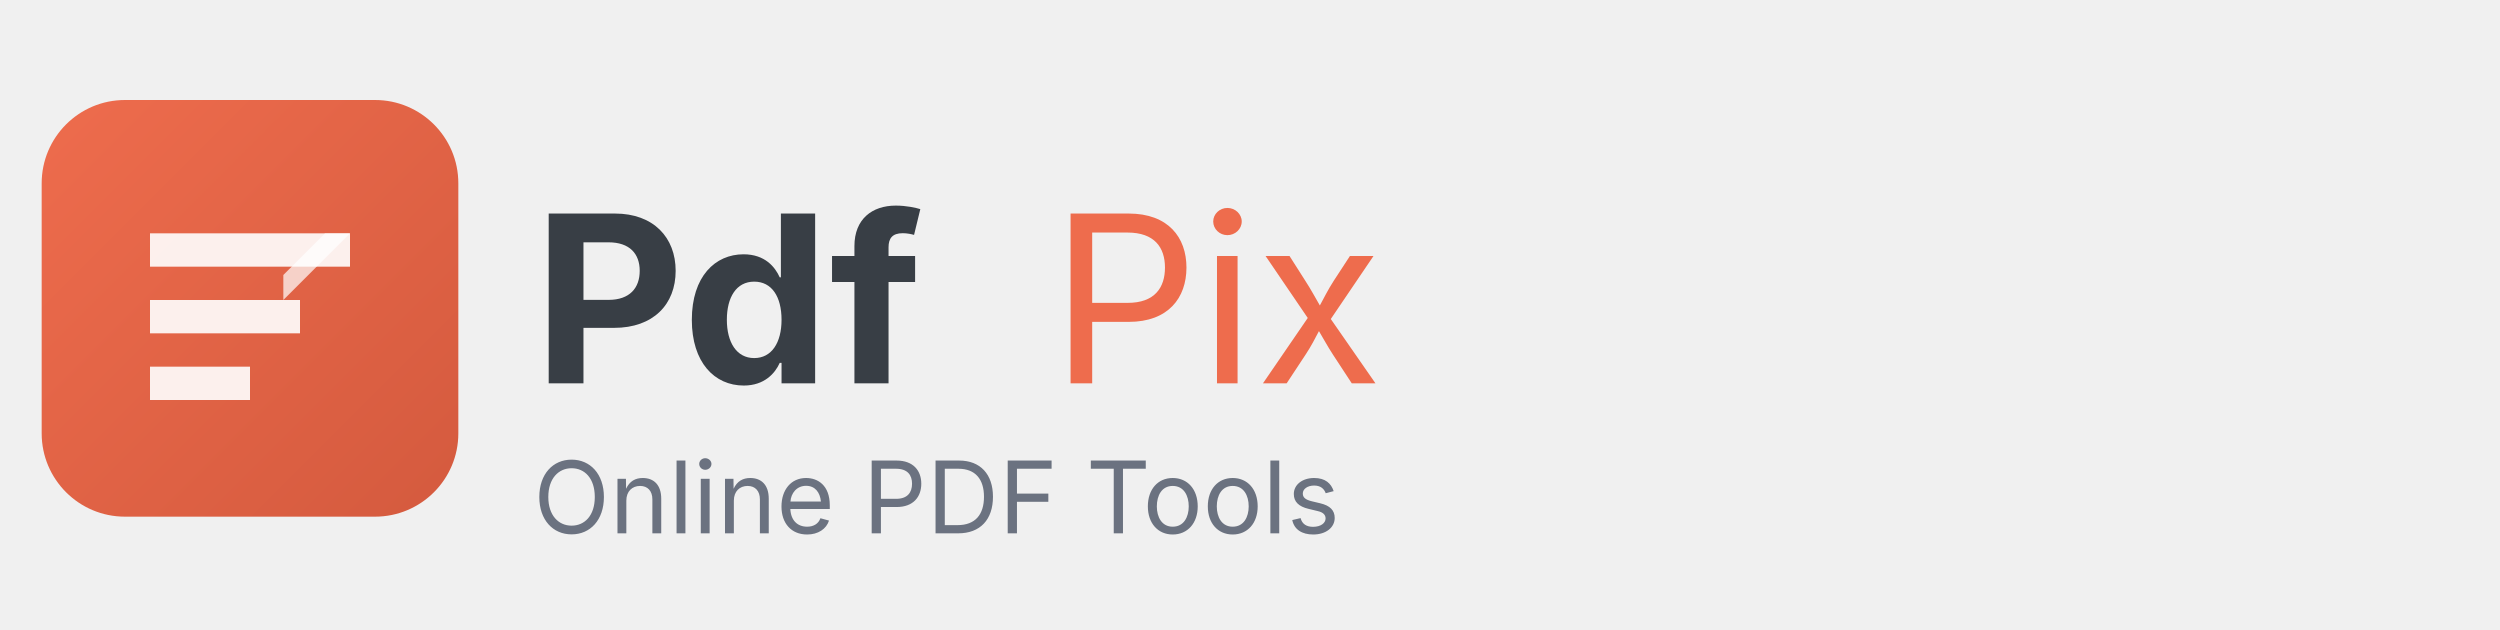
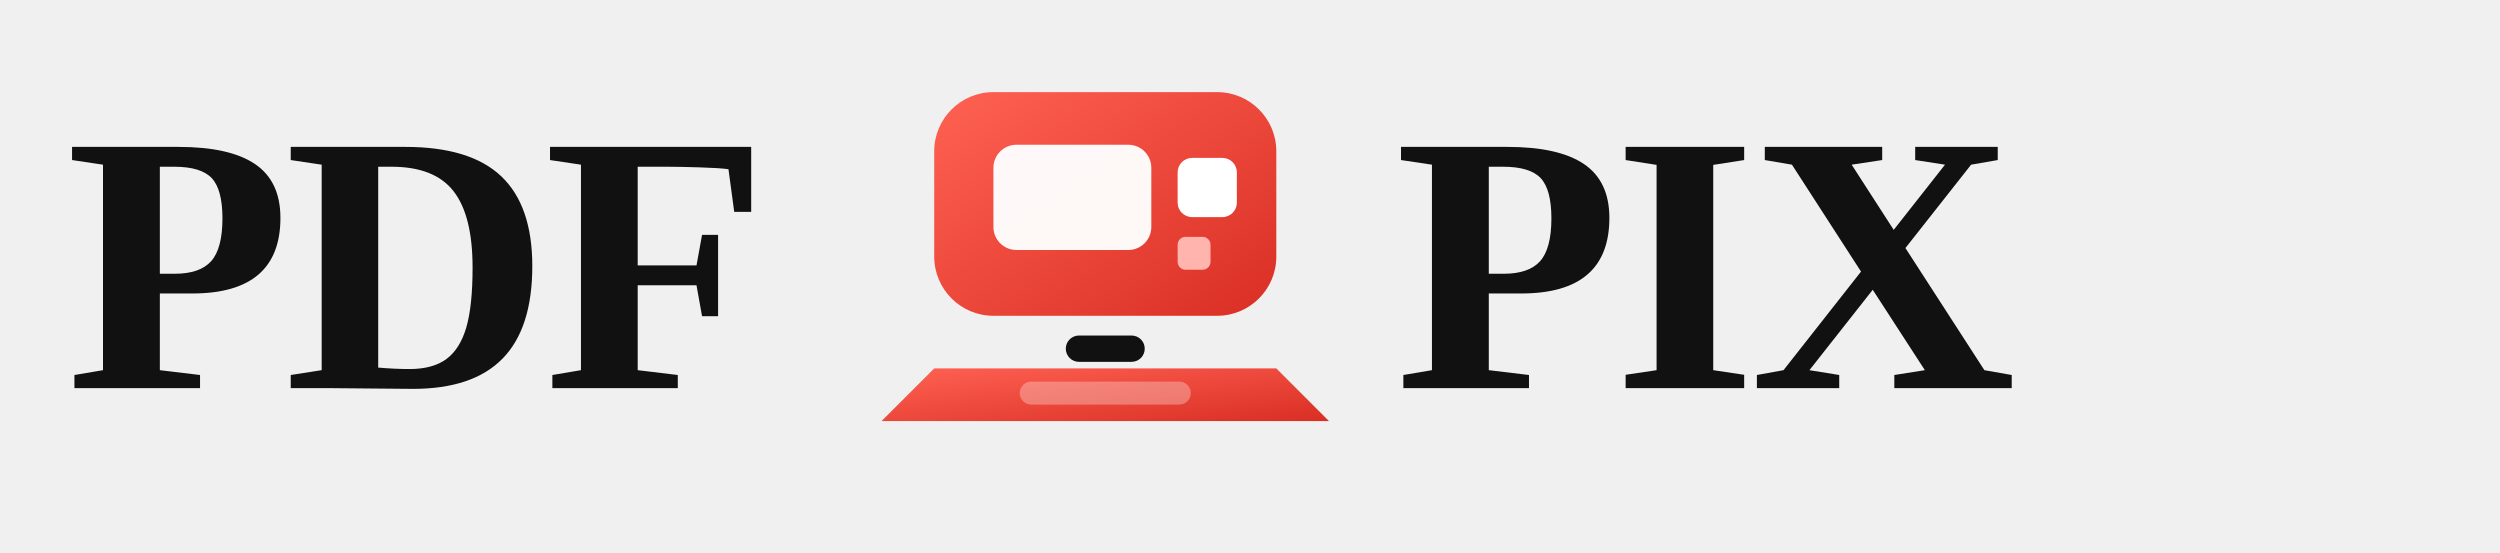
- <svg xmlns="http://www.w3.org/2000/svg" version="1.1" x="0px" y="0px" width="300px" height="75.51px" viewBox="0 0 300 75.51">
+ <svg xmlns="http://www.w3.org/2000/svg" width="380" height="84" viewBox="0 0 380 84" role="img" aria-labelledby="title desc">
  <defs>
-     <linearGradient id="pdfpix-grad" x1="0%" y1="0%" x2="100%" y2="100%">
-       <stop offset="0%" style="stop-color:#ee6c4d;stop-opacity:1" />
-       <stop offset="100%" style="stop-color:#d45a3e;stop-opacity:1" />
+     <linearGradient id="pix-laptop-grad" x1="0%" y1="0%" x2="100%" y2="100%">
+       <stop offset="0%" stop-color="#ff6252" />
+       <stop offset="100%" stop-color="#d92e24" />
    </linearGradient>
+     <style>
+       .brand-text {
+         font-family: Georgia, "Times New Roman", serif;
+         font-size: 56px;
+         font-weight: 700;
+         fill: #111111;
+         letter-spacing: -1px;
+       }
+     </style>
  </defs>
-   <g>
-     <rect x="5" y="12" width="50" height="50" rx="10" fill="url(#pdfpix-grad)" />
-     <path d="M18 28h24v4H18zM18 36h18v4H18zM18 44h12v4H18z" fill="#fff" opacity="0.9" />
-     <path d="M42 28l-8 8v-3l5-5z" fill="#fff" opacity="0.7" />
-     <g transform="translate(64, 18)">
-       <text x="0" y="28" font-family="Inter, Arial, sans-serif" font-size="28" font-weight="700" fill="#383e45">Pdf</text>
-       <text x="62" y="28" font-family="Inter, Arial, sans-serif" font-size="28" font-weight="400" fill="#ee6c4d">Pix</text>
-       <text x="0" y="46" font-family="Inter, Arial, sans-serif" font-size="12" font-weight="400" fill="#6b7280">Online PDF Tools</text>
-     </g>
+   <text class="brand-text" x="10" y="59">PDF</text>
+   <g transform="translate(134 14)">
+     <rect x="8" y="0" width="52" height="34" rx="9" fill="url(#pix-laptop-grad)" />
+     <rect x="17" y="8" width="24" height="16" rx="3.5" fill="#ffffff" opacity="0.96" />
+     <rect x="45" y="10" width="9" height="9" rx="2.2" fill="#ffffff" />
+     <rect x="45" y="22" width="5" height="5" rx="1.2" fill="#ffb4ae" />
+     <rect x="28" y="37" width="12" height="4" rx="2" fill="#111111" />
+     <path d="M8 42h52l8 8H0z" fill="url(#pix-laptop-grad)" />
+     <rect x="21" y="44" width="26" height="3.5" rx="1.75" fill="#ffffff" opacity="0.3" />
  </g>
+   <text class="brand-text" x="212" y="59">PIX</text>
</svg>
